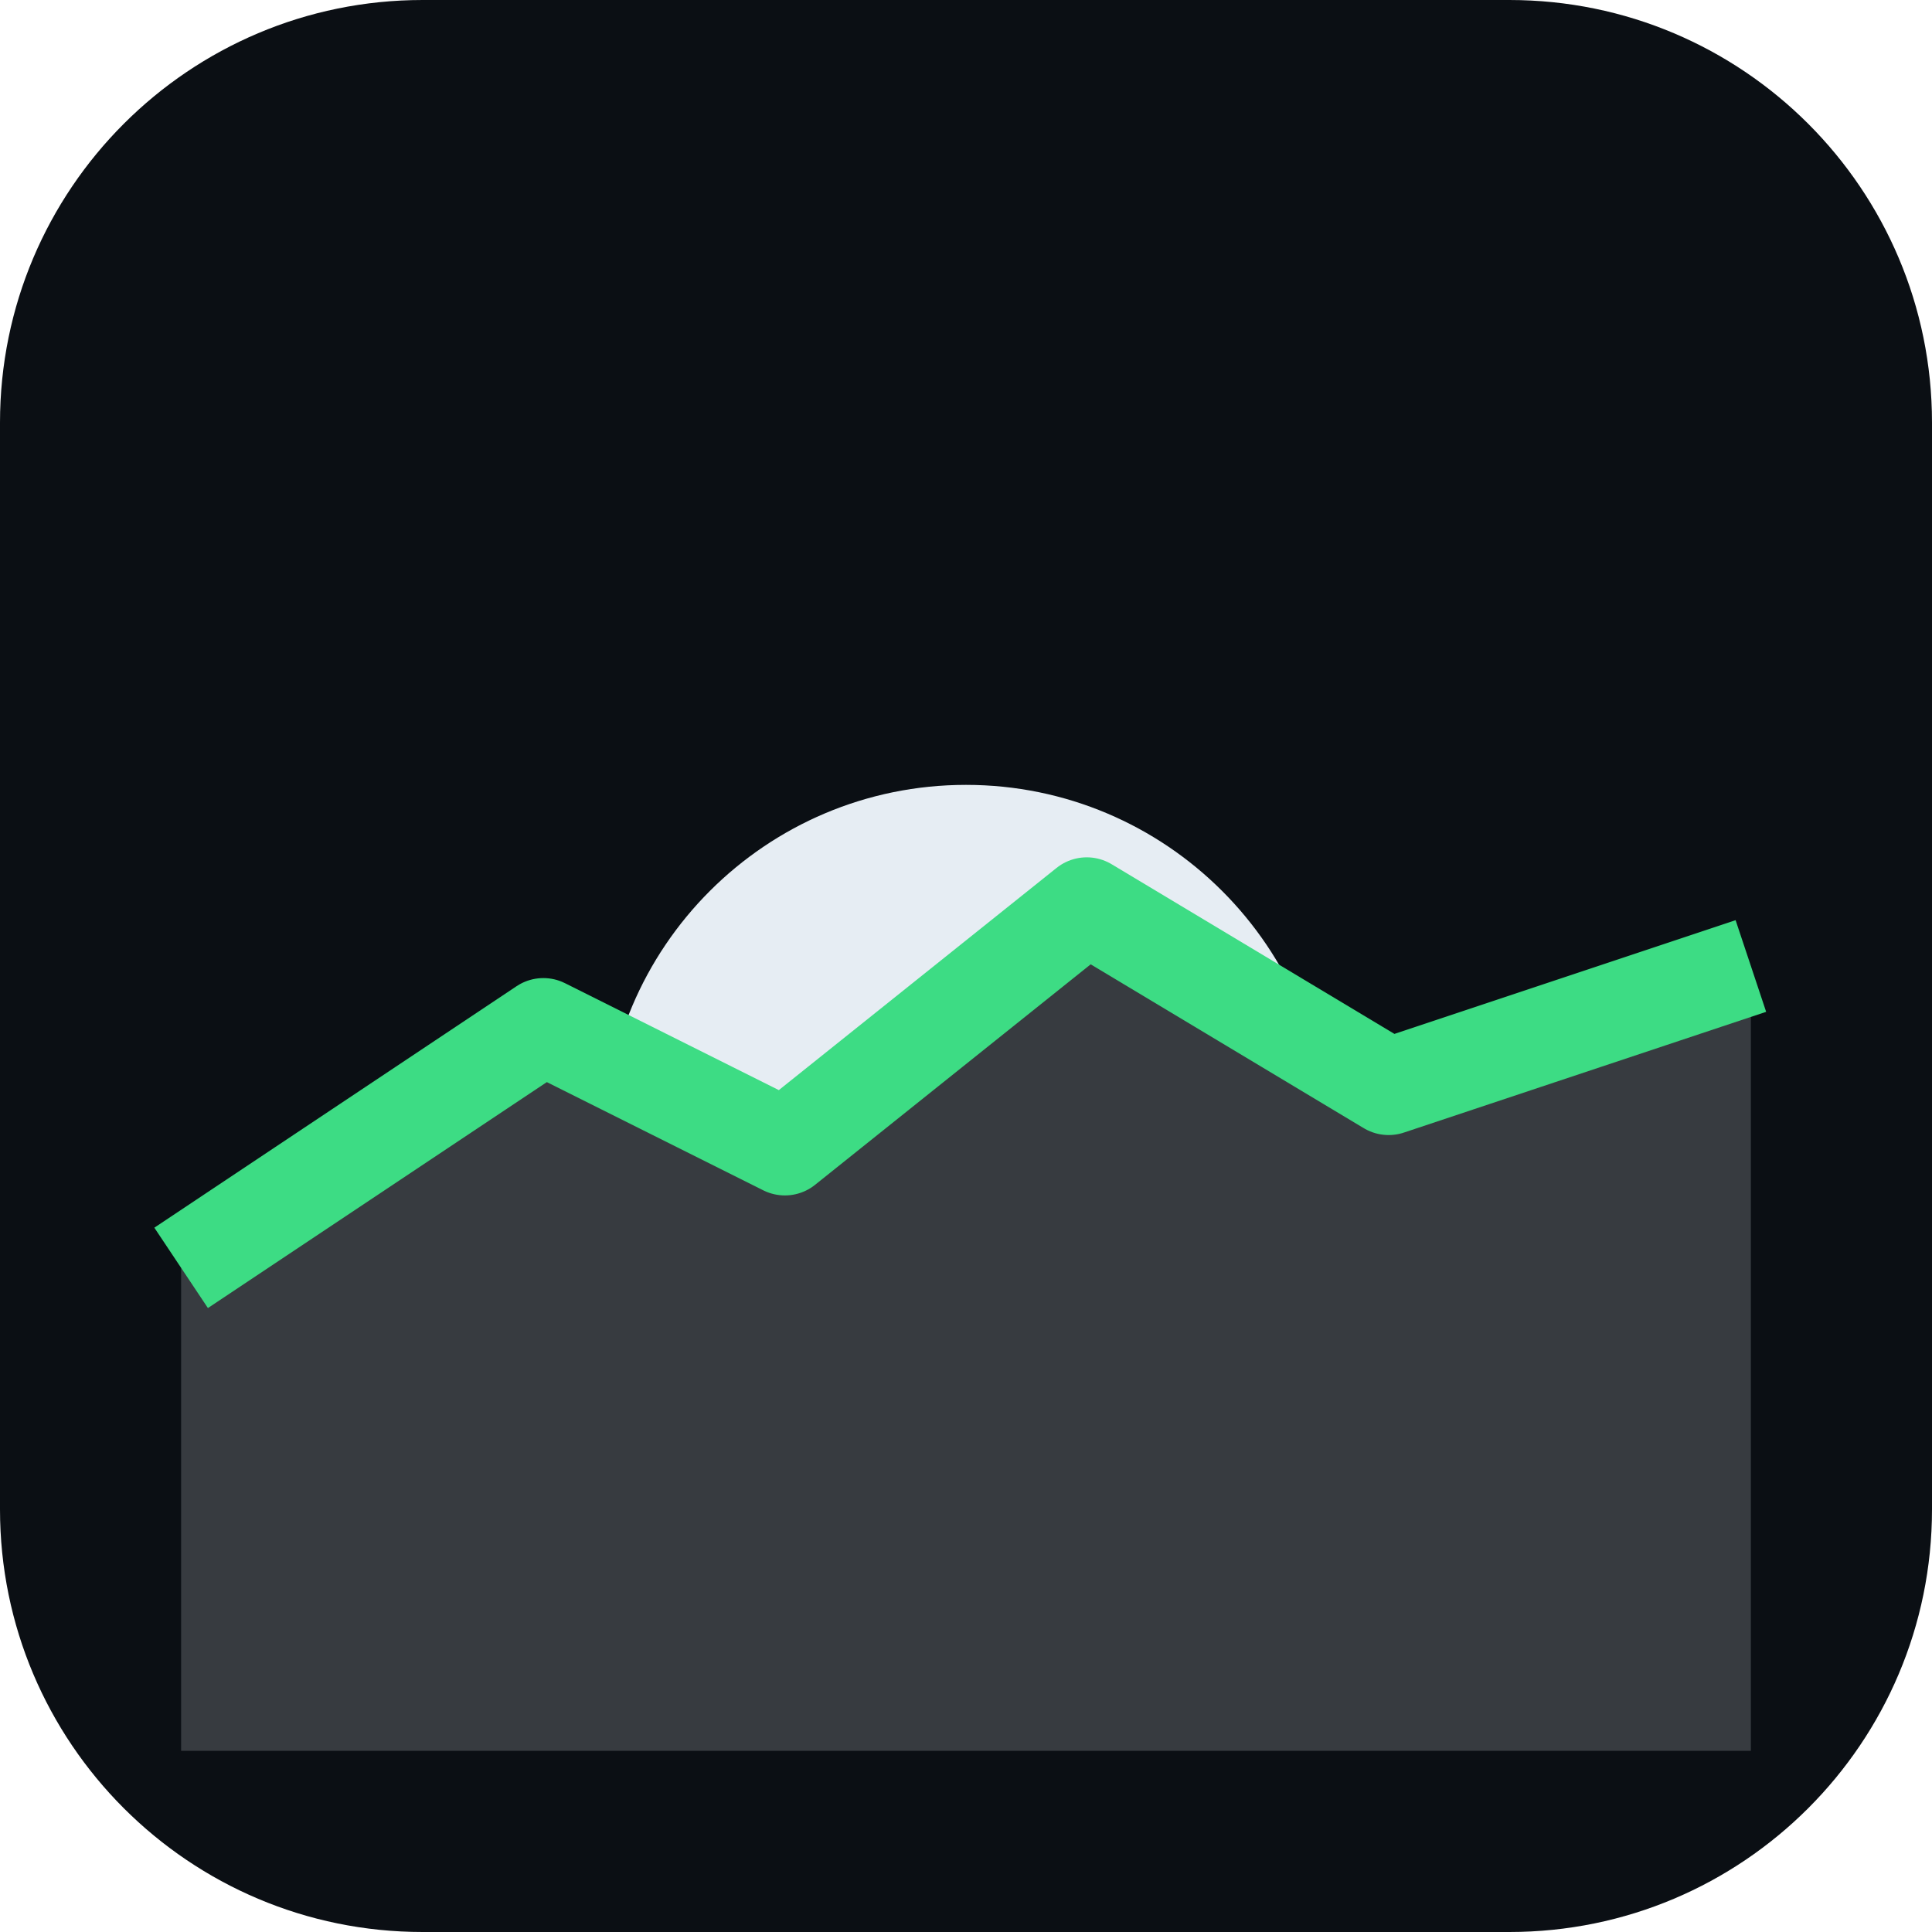
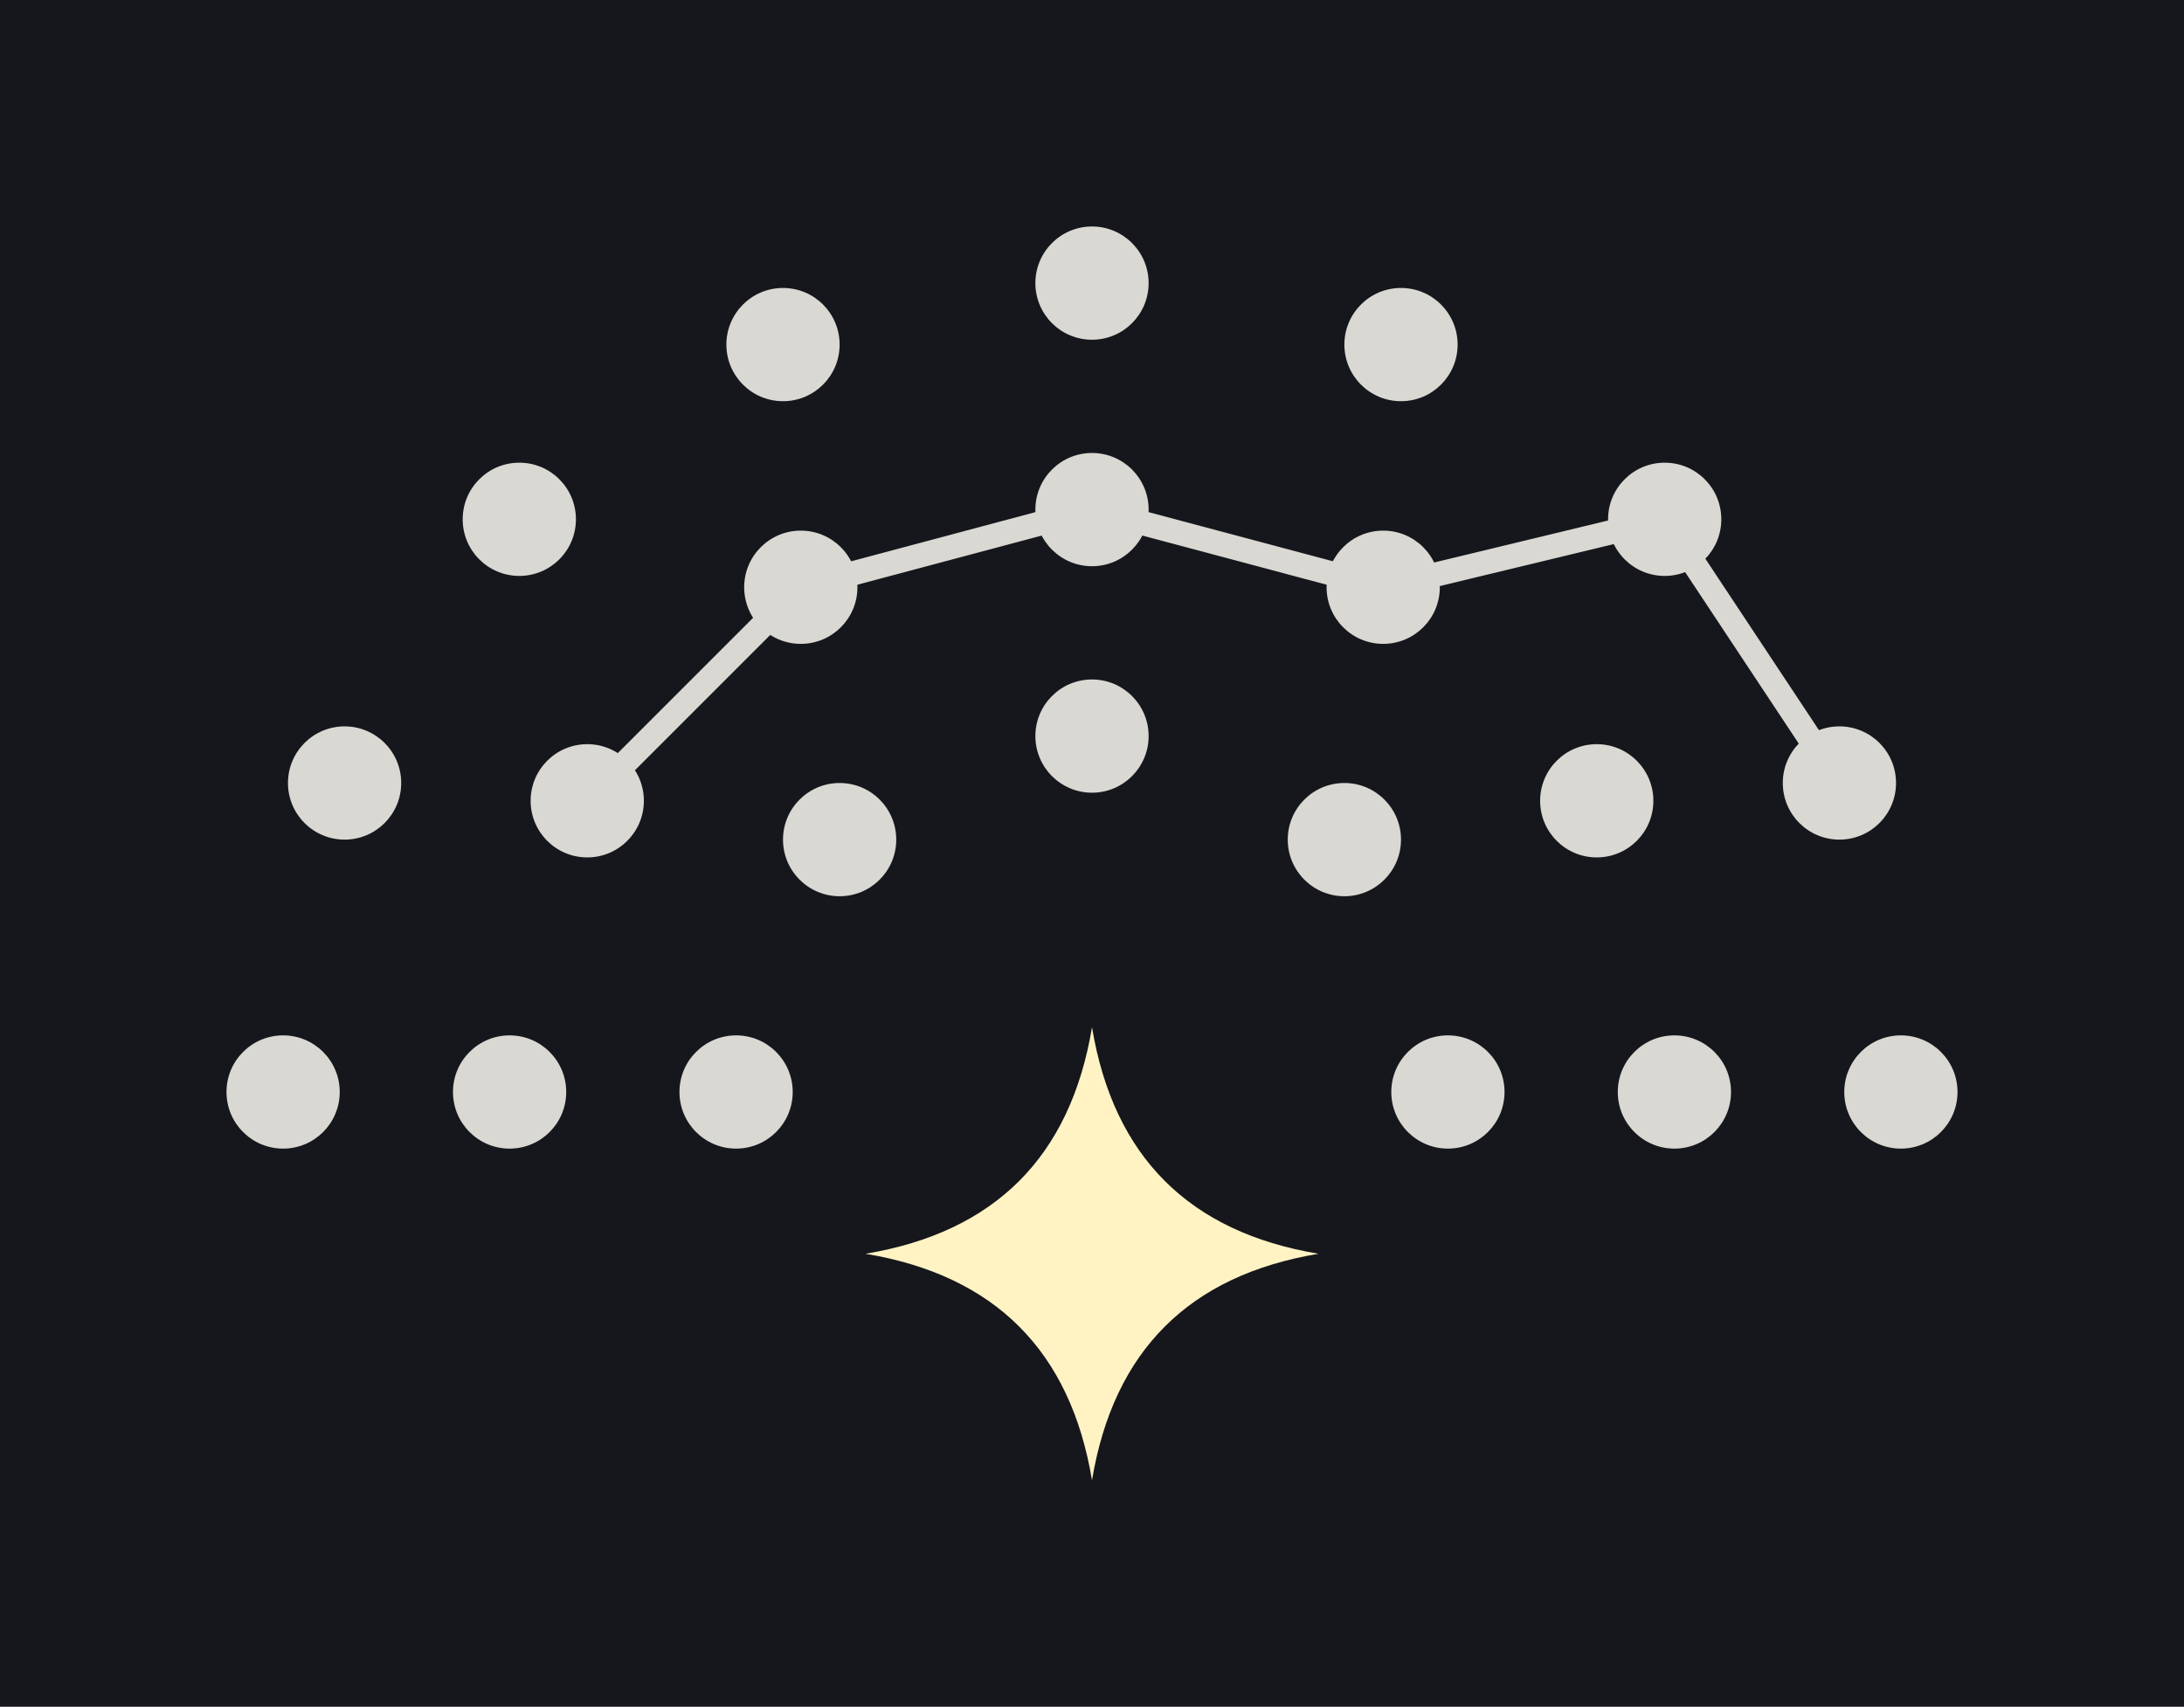
- <svg xmlns="http://www.w3.org/2000/svg" viewBox="0 0 32 32">
-   <rect width="32" height="32" rx="7" fill="#0B0F14" />
-   <circle cx="16" cy="19" r="6" fill="#E6EDF3" />
-   <path d="M3 21 L9 17 L13 19 L18 15 L23 18 L29 16 L29 29 L3 29 Z" fill="#373B40" />
-   <path d="M3 21 L9 17 L13 19 L18 15 L23 18 L29 16" fill="none" stroke="#3DDC84" stroke-width="1.6" stroke-linejoin="round" />
+ <svg xmlns="http://www.w3.org/2000/svg" width="540" height="422" viewBox="-7.5 20.5 135 105.5" role="img" aria-label="Logo Constelación">
+   <rect x="-7.5" y="20.5" width="135" height="105.5" fill="#16171C" />
+   <path d="M28.8 70 L42 56.8 L60 52 L78 56.8 L95.4 52.6 L106.2 68.9" fill="none" stroke="#D9D8D2" stroke-width="1.5" stroke-linecap="round" stroke-linejoin="round" />
+   <g fill="#D9D8D2">
+     <circle cx="38" cy="88" r="3.5" />
+     <circle cx="44.4" cy="72.4" r="3.5" />
+     <circle cx="60" cy="66" r="3.5" />
+     <circle cx="75.6" cy="72.4" r="3.5" />
+     <circle cx="82" cy="88" r="3.5" />
+     <circle cx="24" cy="88" r="3.5" />
+     <circle cx="28.8" cy="70" r="3.5" />
+     <circle cx="42" cy="56.8" r="3.5" />
+     <circle cx="60" cy="52" r="3.5" />
+     <circle cx="78" cy="56.8" r="3.5" />
+     <circle cx="91.2" cy="70" r="3.5" />
+     <circle cx="96" cy="88" r="3.5" />
+     <circle cx="10" cy="88" r="3.5" />
+     <circle cx="13.8" cy="68.9" r="3.5" />
+     <circle cx="24.6" cy="52.6" r="3.5" />
+     <circle cx="40.9" cy="41.8" r="3.5" />
+     <circle cx="60" cy="38" r="3.5" />
+     <circle cx="79.1" cy="41.8" r="3.5" />
+     <circle cx="95.4" cy="52.6" r="3.5" />
+     <circle cx="106.2" cy="68.9" r="3.5" />
+     <circle cx="110" cy="88" r="3.5" />
+   </g>
+   <path d="M60 84 Q62 96 74 98 Q62 100 60 112 Q58 100 46 98 Q58 96 60 84 Z" fill="#FFF3C4" />
</svg>
